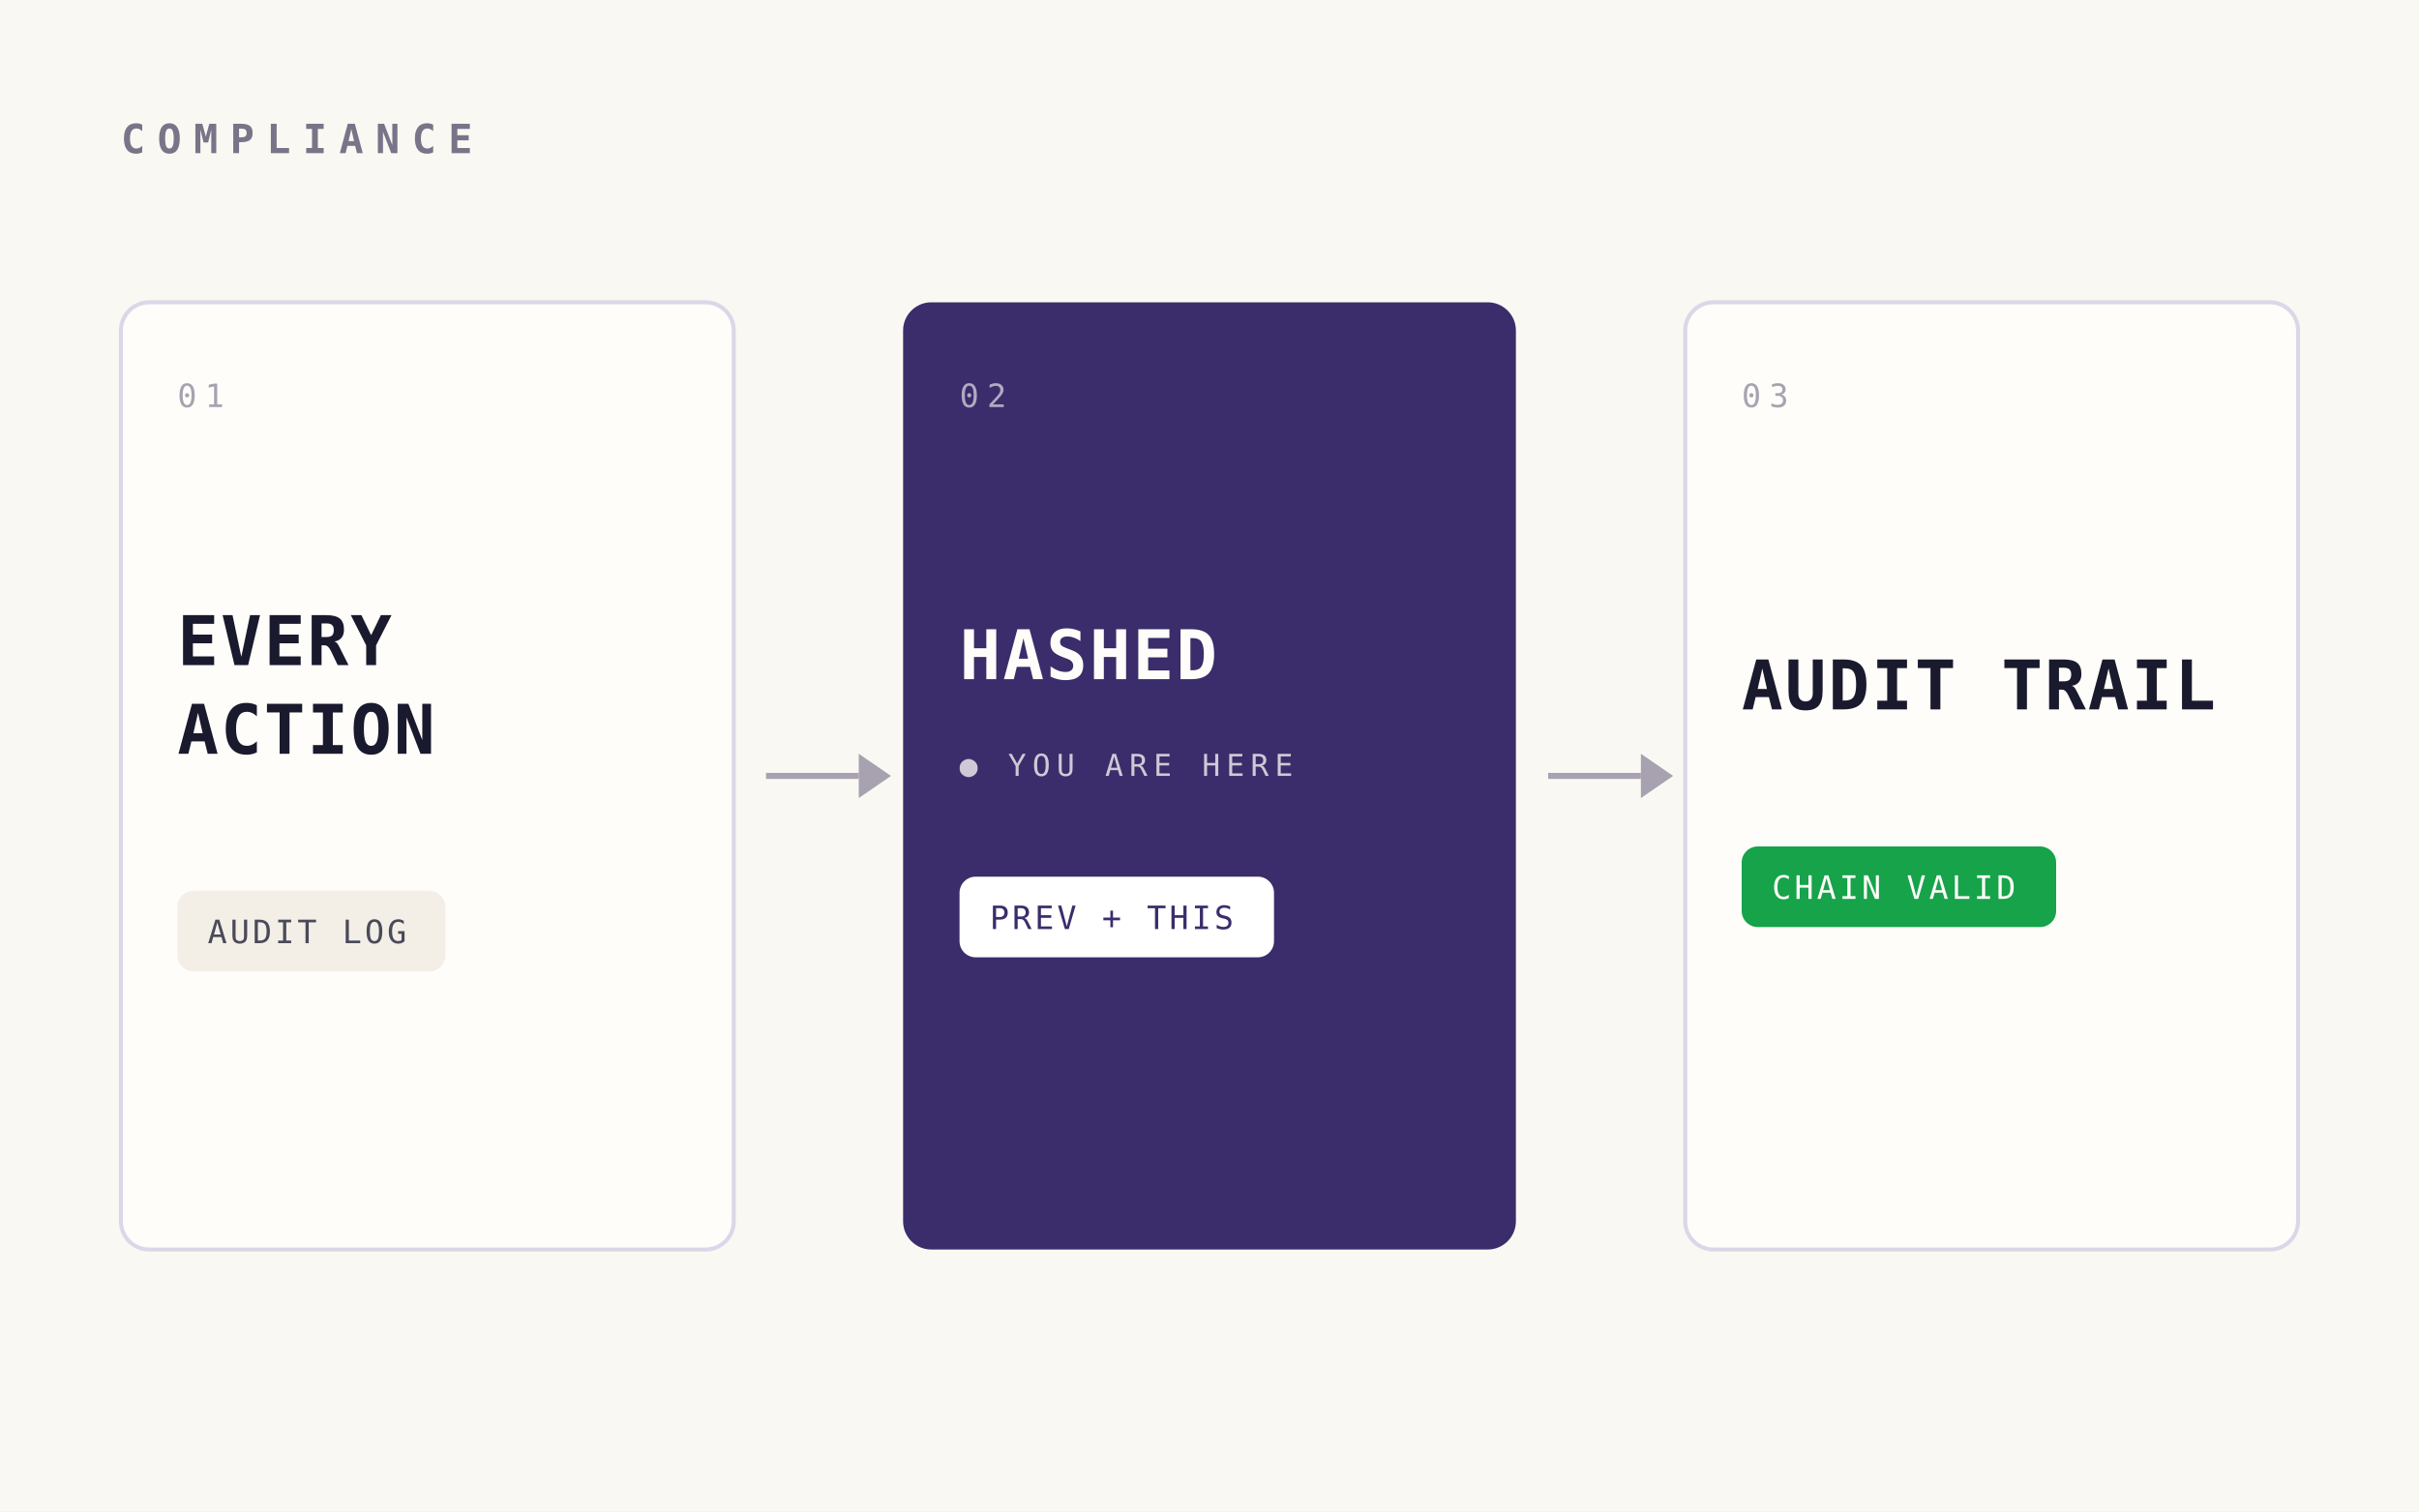
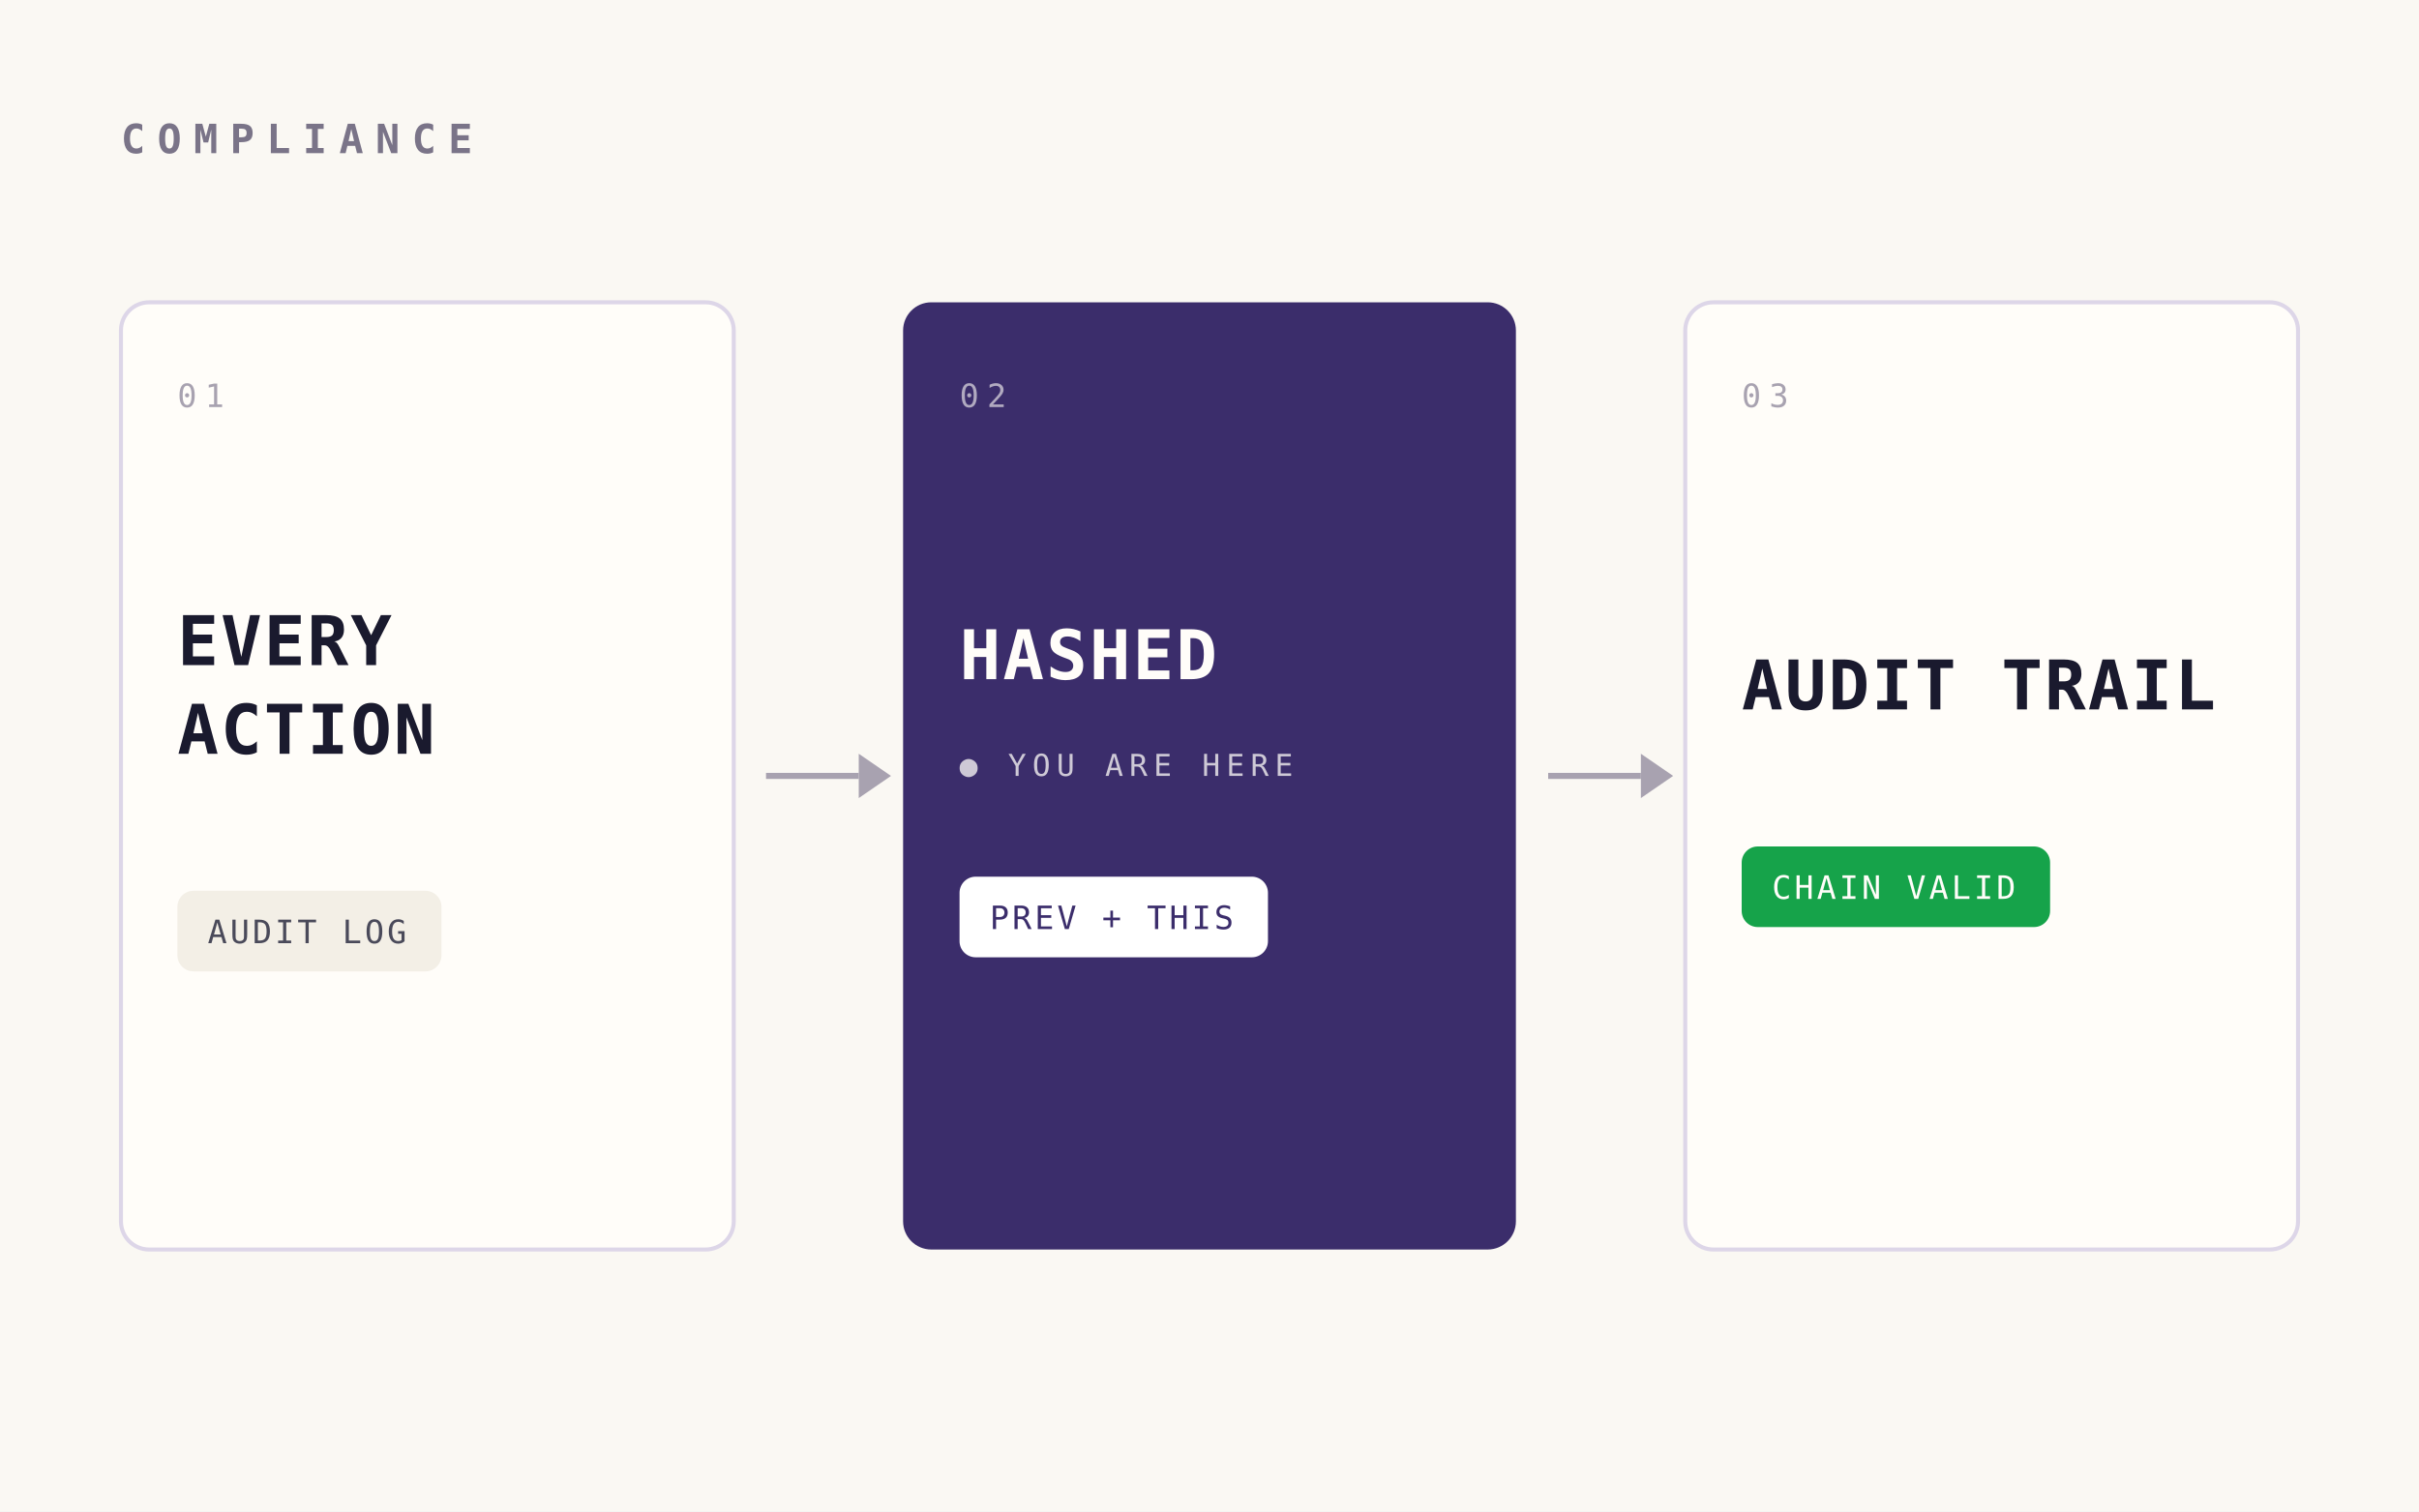
<svg xmlns="http://www.w3.org/2000/svg" viewBox="0 0 1200 750" font-family="ui-monospace, SFMono-Regular, Menlo, monospace">
  <rect width="1200" height="750" fill="#FAF8F3" />
  <text x="60" y="76" font-size="20" font-weight="600" letter-spacing="6" fill="#7a7488">COMPLIANCE</text>
  <rect x="60" y="150" width="304" height="470" rx="14" fill="#FFFDF9" stroke="#DDD6E8" stroke-width="2" />
  <text x="88" y="202" font-size="16" letter-spacing="4" fill="#a8a2b0">01</text>
  <text x="88" y="330" font-size="34" font-weight="700" letter-spacing="1" fill="#1a1a2e">EVERY</text>
  <text x="88" y="374" font-size="34" font-weight="700" letter-spacing="1" fill="#1a1a2e">ACTION</text>
-   <rect x="88" y="442" width="133" height="40" rx="8" fill="#F3EFE6" />
+   <rect x="88" y="442" width="131" height="40" rx="8" fill="#F3EFE6" />
  <text x="103" y="468" font-family="ui-monospace, SFMono-Regular, Menlo, monospace" font-size="16" letter-spacing="1.5" fill="#4a4a5a">AUDIT LOG</text>
  <line x1="380" y1="385" x2="426" y2="385" stroke="#a8a2b0" stroke-width="3" />
  <path d="M 426 374 L 442 385 L 426 396 Z" fill="#a8a2b0" />
  <rect x="448" y="150" width="304" height="470" rx="14" fill="#3b2d6b" />
  <text x="476" y="202" font-size="16" letter-spacing="4" fill="#FFFDF9" opacity="0.6">02</text>
  <text x="476" y="337" font-size="34" font-weight="700" letter-spacing="1" fill="#FFFDF9">HASHED</text>
  <text x="476" y="385" font-size="15" letter-spacing="3" fill="#FFFDF9" opacity="0.75">● YOU ARE HERE</text>
-   <rect x="476" y="435" width="156" height="40" rx="8" fill="#ffffff" />
+   <rect x="476" y="435" width="153" height="40" rx="8" fill="#ffffff" />
  <text x="491" y="461" font-family="ui-monospace, SFMono-Regular, Menlo, monospace" font-size="16" letter-spacing="1.5" fill="#3b2d6b">PREV + THIS</text>
  <line x1="768" y1="385" x2="814" y2="385" stroke="#a8a2b0" stroke-width="3" />
  <path d="M 814 374 L 830 385 L 814 396 Z" fill="#a8a2b0" />
  <rect x="836" y="150" width="304" height="470" rx="14" fill="#FFFDF9" stroke="#DDD6E8" stroke-width="2" />
  <text x="864" y="202" font-size="16" letter-spacing="4" fill="#a8a2b0">03</text>
  <text x="864" y="352" font-size="34" font-weight="700" letter-spacing="1" fill="#1a1a2e">AUDIT TRAIL</text>
-   <rect x="864" y="420" width="156" height="40" rx="8" fill="#16a34a" />
+   <rect x="864" y="420" width="153" height="40" rx="8" fill="#16a34a" />
  <text x="879" y="446" font-family="ui-monospace, SFMono-Regular, Menlo, monospace" font-size="16" letter-spacing="1.5" fill="#FFFDF9">CHAIN VALID</text>
</svg>
